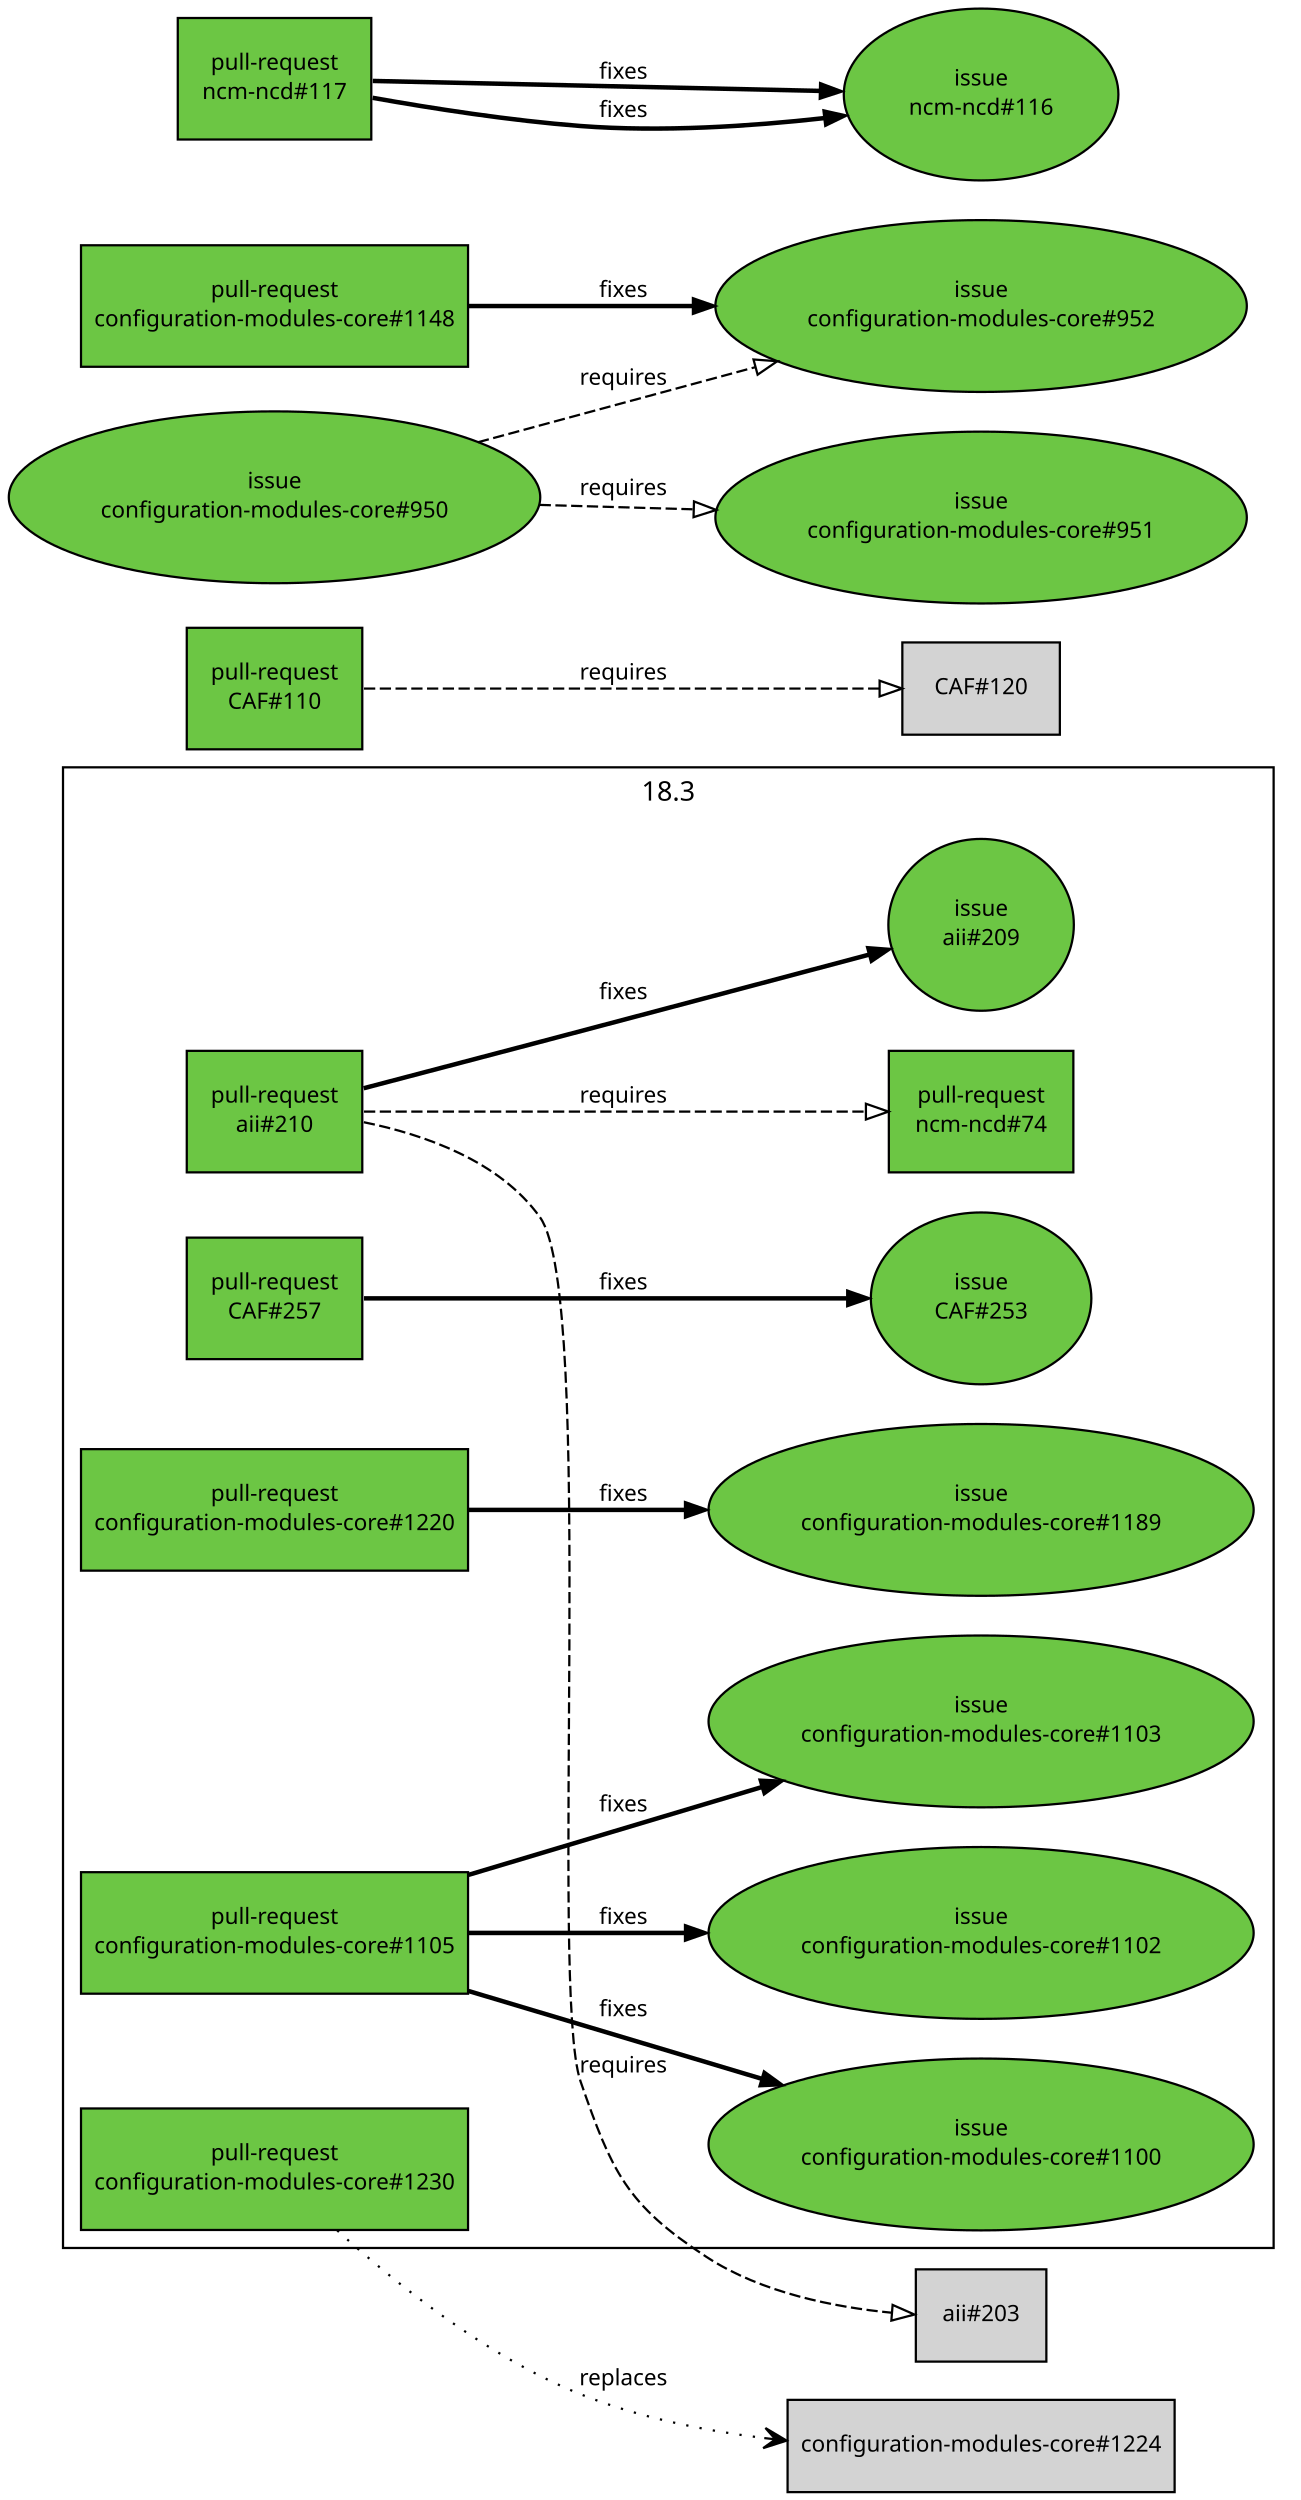
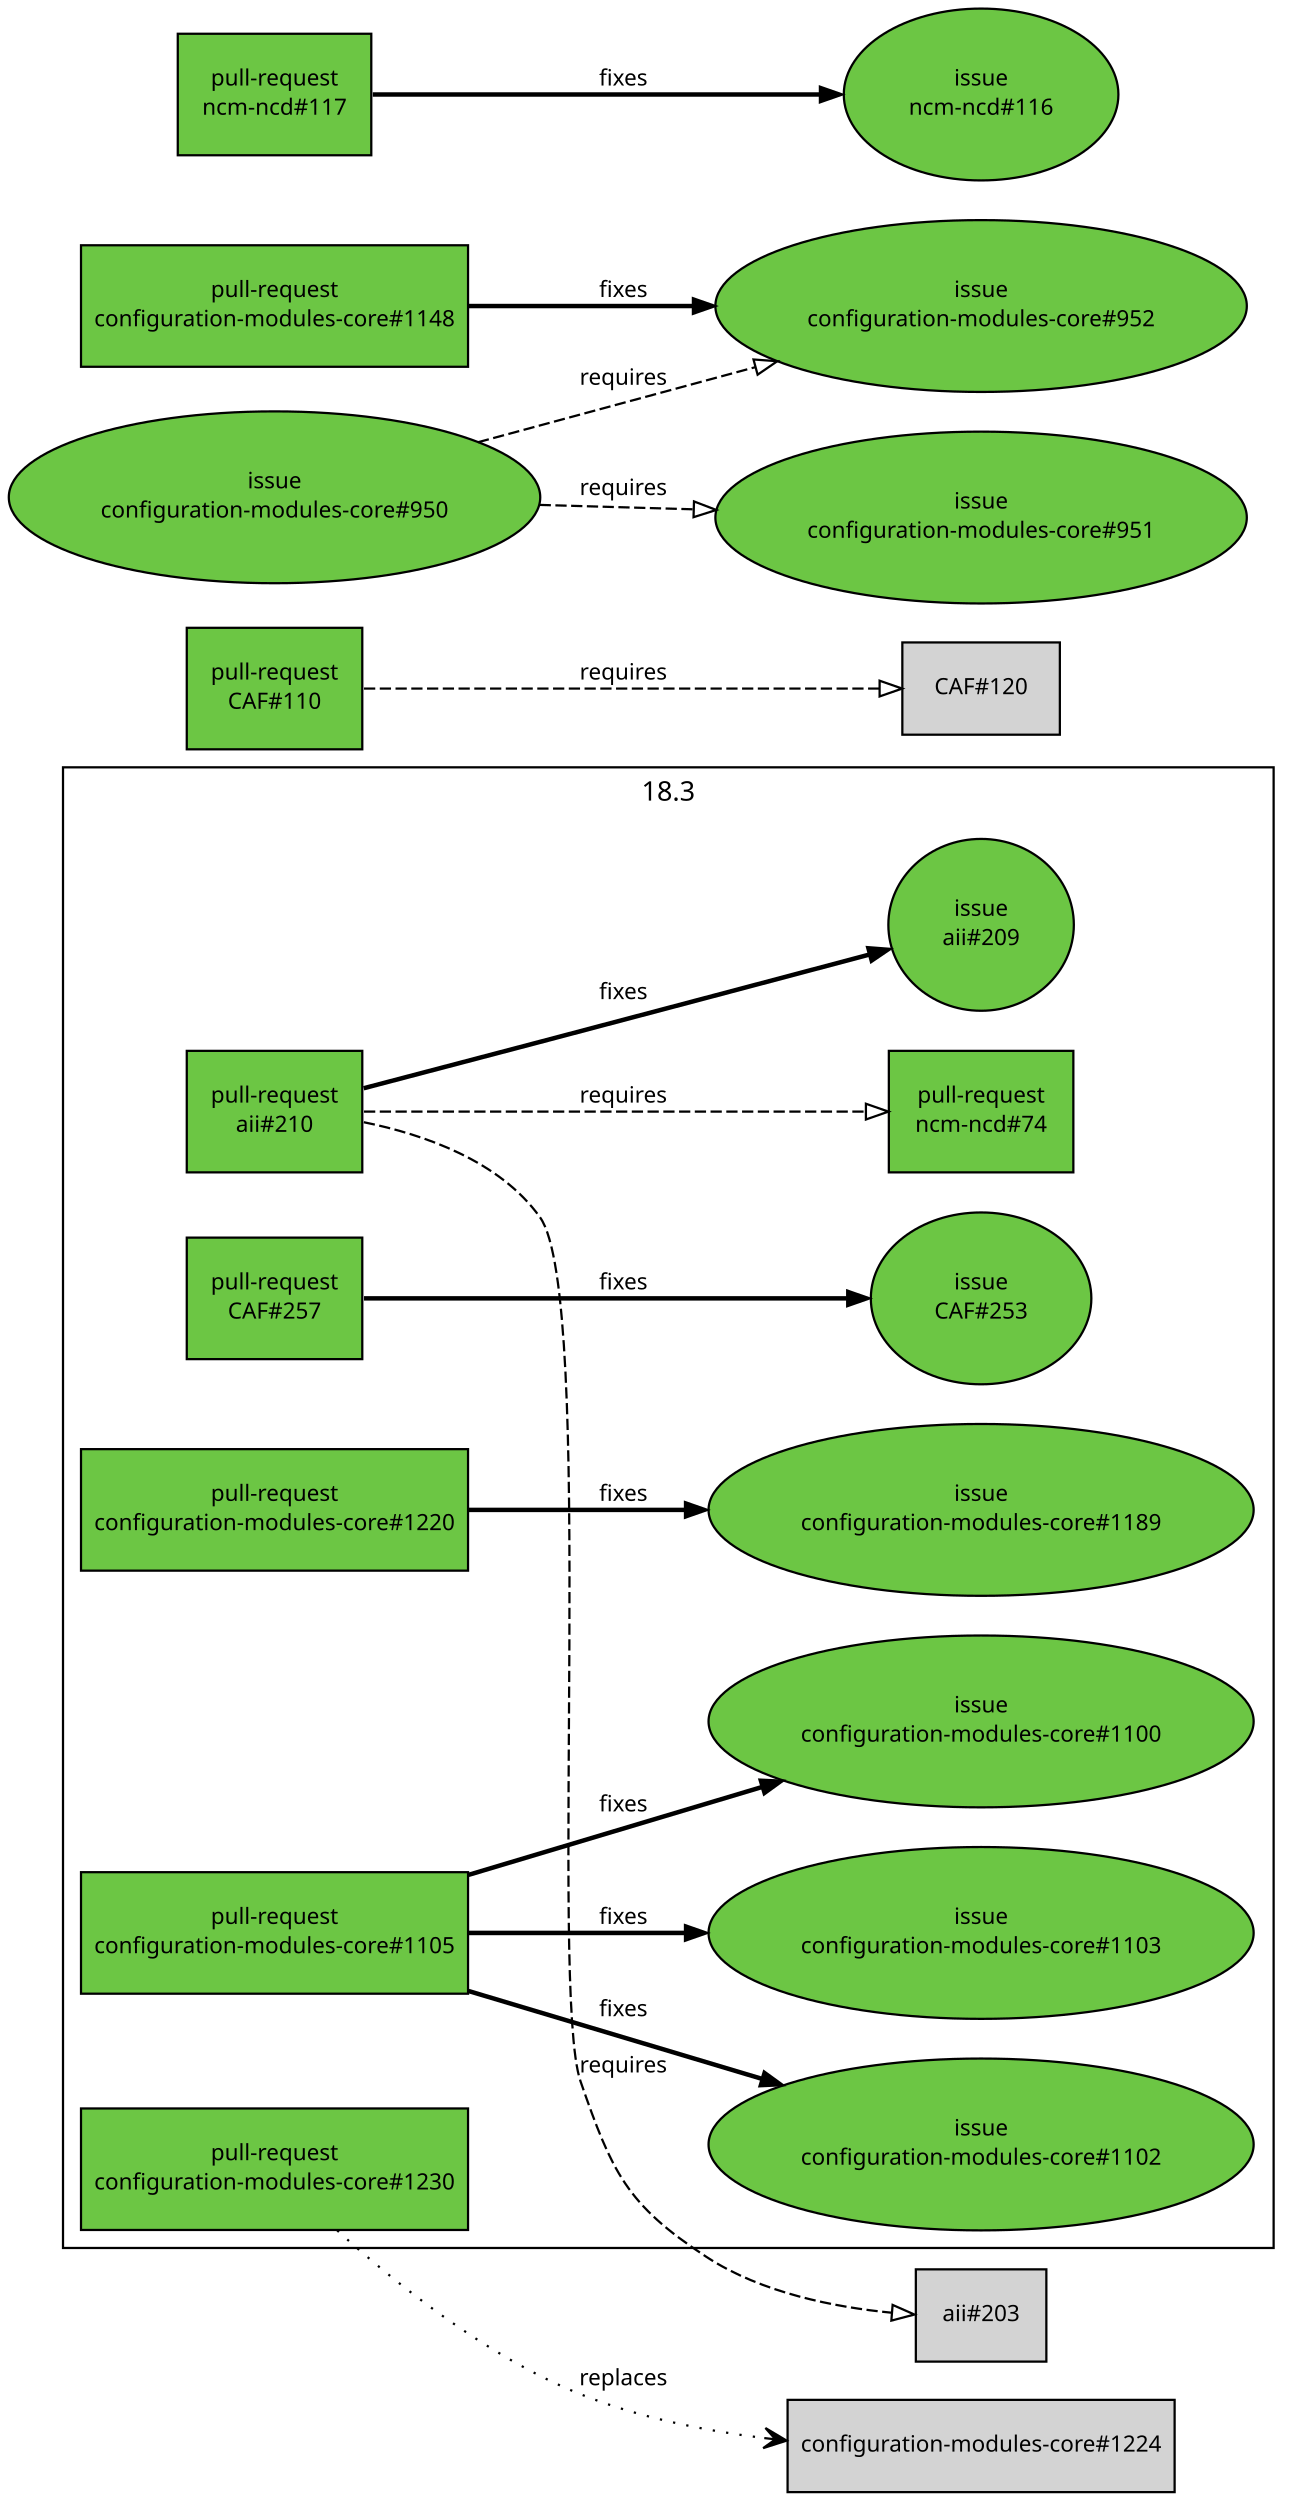
<svg xmlns="http://www.w3.org/2000/svg" xmlns:xlink="http://www.w3.org/1999/xlink" width="578pt" height="1111pt" viewBox="0.00 0.00 578.00 1111.00">
  <g id="graph1" class="graph" transform="scale(1 1) rotate(0) translate(4 1107)">
    <polygon fill="white" stroke="white" points="-4,5 -4,-1107 575,-1107 575,5 -4,5" />
    <g id="graph3" class="cluster">
      <polygon fill="none" stroke="black" points="24,-108 24,-766 562,-766 562,-108 24,-108" />
      <text text-anchor="middle" x="293" y="-751.2" font-family="Sans" font-size="12.00">18.3</text>
    </g>
    <g id="node1" class="node">
      <a xlink:href="https://github.com/quattor/aii/pull/210" xlink:title="Shellfe: support active config for plugins" target="_parent">
        <polygon fill="#6cc644" stroke="black" points="157,-640 79,-640 79,-586 157,-586 157,-640" />
        <text text-anchor="middle" x="118" y="-617" font-family="Sans" font-size="10.00">pull-request</text>
        <text text-anchor="middle" x="118" y="-604" font-family="Sans" font-size="10.00">aii#210</text>
      </a>
    </g>
    <g id="node3" class="node">
      <a xlink:href="https://github.com/quattor/aii/issues/209" xlink:title="support ACTIVE_CONFIG" target="_parent">
        <ellipse fill="#6cc644" stroke="black" cx="432" cy="-696" rx="41.217" ry="38.184" />
        <text text-anchor="middle" x="432" y="-700" font-family="Sans" font-size="10.00">issue</text>
        <text text-anchor="middle" x="432" y="-687" font-family="Sans" font-size="10.00">aii#209</text>
      </a>
    </g>
    <g id="edge2" class="edge">
      <path fill="none" stroke="black" stroke-width="2" d="M157.609,-623.38C180.517,-629.39 209.889,-637.106 236,-644 285.736,-657.131 342.549,-672.213 382.158,-682.741" />
      <polygon fill="black" stroke="black" points="381.278,-686.129 391.842,-685.315 383.077,-679.364 381.278,-686.129" />
      <text text-anchor="middle" x="273" y="-663" font-family="Sans" font-size="10.00">fixes</text>
    </g>
    <g id="node5" class="node">
      <a xlink:href="https://github.com/quattor/ncm-ncd/pull/74" xlink:title="Set the current active config as an attribute to the component" target="_parent">
        <polygon fill="#6cc644" stroke="black" points="473,-640 391,-640 391,-586 473,-586 473,-640" />
        <text text-anchor="middle" x="432" y="-617" font-family="Sans" font-size="10.00">pull-request</text>
        <text text-anchor="middle" x="432" y="-604" font-family="Sans" font-size="10.00">ncm-ncd#74</text>
      </a>
    </g>
    <g id="edge4" class="edge">
      <path fill="none" stroke="black" stroke-dasharray="5,2" d="M157.768,-613C214.435,-613 318.442,-613 380.801,-613" />
      <polygon fill="none" stroke="black" points="380.813,-616.5 390.813,-613 380.813,-609.5 380.813,-616.5" />
      <text text-anchor="middle" x="273" y="-617" font-family="Sans" font-size="10.00">requires</text>
    </g>
    <g id="node7" class="node">
      <polygon fill="lightgrey" stroke="black" points="461,-98.5 403,-98.5 403,-57.5 461,-57.5 461,-98.5" />
      <text text-anchor="middle" x="432" y="-75.5" font-family="Sans" font-size="10.00">aii#203</text>
    </g>
    <g id="edge6" class="edge">
      <path fill="none" stroke="black" stroke-dasharray="5,2" d="M157.689,-608.28C184.47,-602.838 218.08,-591.139 236,-566 260.794,-531.219 239.967,-222.343 254,-182 268.021,-141.693 274.281,-127.353 310,-104 334.454,-88.012 367.016,-81.654 392.349,-79.217" />
      <polygon fill="none" stroke="black" points="392.679,-82.702 402.369,-78.418 392.122,-75.724 392.679,-82.702" />
      <text text-anchor="middle" x="273" y="-186" font-family="Sans" font-size="10.00">requires</text>
    </g>
    <g id="node8" class="node">
      <a xlink:href="https://github.com/quattor/CAF/pull/257" xlink:title="Process: run process as another user" target="_parent">
        <polygon fill="#6cc644" stroke="black" points="157,-557 79,-557 79,-503 157,-503 157,-557" />
        <text text-anchor="middle" x="118" y="-534" font-family="Sans" font-size="10.00">pull-request</text>
        <text text-anchor="middle" x="118" y="-521" font-family="Sans" font-size="10.00">CAF#257</text>
      </a>
    </g>
    <g id="node10" class="node">
      <a xlink:href="https://github.com/quattor/CAF/issues/253" xlink:title="CAF::Process: Include an option to execute the command as an specific user" target="_parent">
        <ellipse fill="#6cc644" stroke="black" cx="432" cy="-530" rx="48.998" ry="38.184" />
        <text text-anchor="middle" x="432" y="-534" font-family="Sans" font-size="10.00">issue</text>
        <text text-anchor="middle" x="432" y="-521" font-family="Sans" font-size="10.00">CAF#253</text>
      </a>
    </g>
    <g id="edge8" class="edge">
      <path fill="none" stroke="black" stroke-width="2" d="M157.768,-530C211.934,-530 309.353,-530 372.308,-530" />
      <polygon fill="black" stroke="black" points="372.488,-533.5 382.488,-530 372.488,-526.5 372.488,-533.5" />
      <text text-anchor="middle" x="273" y="-534" font-family="Sans" font-size="10.00">fixes</text>
    </g>
    <g id="node11" class="node">
      <a xlink:href="https://github.com/quattor/CAF/pull/110" xlink:title="Download: API proposal" target="_parent">
        <polygon fill="#6cc644" stroke="black" points="157,-828 79,-828 79,-774 157,-774 157,-828" />
        <text text-anchor="middle" x="118" y="-805" font-family="Sans" font-size="10.00">pull-request</text>
        <text text-anchor="middle" x="118" y="-792" font-family="Sans" font-size="10.00">CAF#110</text>
      </a>
    </g>
    <g id="node13" class="node">
      <polygon fill="lightgrey" stroke="black" points="467,-821.5 397,-821.5 397,-780.5 467,-780.5 467,-821.5" />
      <text text-anchor="middle" x="432" y="-798.5" font-family="Sans" font-size="10.00">CAF#120</text>
    </g>
    <g id="edge10" class="edge">
      <path fill="none" stroke="black" stroke-dasharray="5,2" d="M157.768,-801C216.269,-801 325.221,-801 386.719,-801" />
      <polygon fill="none" stroke="black" points="386.897,-804.5 396.897,-801 386.897,-797.5 386.897,-804.5" />
      <text text-anchor="middle" x="273" y="-805" font-family="Sans" font-size="10.00">requires</text>
    </g>
    <g id="node14" class="node">
      <a xlink:href="https://github.com/quattor/configuration-modules-core/pull/1230" xlink:title="ncm-ceph: support for luminous, bluestore, ceph-volume and per host osd deployment" target="_parent">
        <polygon fill="#6cc644" stroke="black" points="204,-170 32,-170 32,-116 204,-116 204,-170" />
        <text text-anchor="middle" x="118" y="-147" font-family="Sans" font-size="10.00">pull-request</text>
        <text text-anchor="middle" x="118" y="-134" font-family="Sans" font-size="10.00">configuration-modules-core#1230</text>
      </a>
    </g>
    <g id="node16" class="node">
      <polygon fill="lightgrey" stroke="black" points="518,-40.5 346,-40.5 346,0.5 518,0.5 518,-40.5" />
      <text text-anchor="middle" x="432" y="-17.5" font-family="Sans" font-size="10.00">configuration-modules-core#1224</text>
    </g>
    <g id="edge12" class="edge">
      <path fill="none" stroke="black" stroke-dasharray="1,5" d="M145.867,-115.794C171.666,-92.357 212.244,-59.739 254,-43 279.389,-32.822 308.297,-26.92 335.324,-23.558" />
      <polygon fill="black" stroke="black" points="345.579,-22.39 336.153,-27.992 340.611,-22.956 335.644,-23.521 335.644,-23.521 335.644,-23.521 340.611,-22.956 335.134,-19.05 345.579,-22.39 345.579,-22.39" />
      <text text-anchor="middle" x="273" y="-47" font-family="Sans" font-size="10.00">replaces</text>
    </g>
    <g id="node17" class="node">
      <a xlink:href="https://github.com/quattor/configuration-modules-core/pull/1220" xlink:title="ncm-cups: Stop daemon if server not enabled" target="_parent">
        <polygon fill="#6cc644" stroke="black" points="204,-463 32,-463 32,-409 204,-409 204,-463" />
        <text text-anchor="middle" x="118" y="-440" font-family="Sans" font-size="10.00">pull-request</text>
        <text text-anchor="middle" x="118" y="-427" font-family="Sans" font-size="10.00">configuration-modules-core#1220</text>
      </a>
    </g>
    <g id="node19" class="node">
      <a xlink:href="https://github.com/quattor/configuration-modules-core/issues/1189" xlink:title="ncm-cups: Nodetype of client should stop running cups daemon" target="_parent">
        <ellipse fill="#6cc644" stroke="black" cx="432" cy="-436" rx="121.122" ry="38.184" />
        <text text-anchor="middle" x="432" y="-440" font-family="Sans" font-size="10.00">issue</text>
        <text text-anchor="middle" x="432" y="-427" font-family="Sans" font-size="10.00">configuration-modules-core#1189</text>
      </a>
    </g>
    <g id="edge14" class="edge">
      <path fill="none" stroke="black" stroke-width="2" d="M204.217,-436C233.916,-436 267.888,-436 300.372,-436" />
      <polygon fill="black" stroke="black" points="300.399,-439.5 310.399,-436 300.399,-432.5 300.399,-439.5" />
      <text text-anchor="middle" x="273" y="-440" font-family="Sans" font-size="10.00">fixes</text>
    </g>
    <g id="node20" class="node">
      <a xlink:href="https://github.com/quattor/configuration-modules-core/pull/1105" xlink:title="ncm-authconfig: fix krb5_realm, user_object_class and newline between ldap_krb5_canonicalize and ldap_krb5_realm" target="_parent">
        <polygon fill="#6cc644" stroke="black" points="204,-275 32,-275 32,-221 204,-221 204,-275" />
        <text text-anchor="middle" x="118" y="-252" font-family="Sans" font-size="10.00">pull-request</text>
        <text text-anchor="middle" x="118" y="-239" font-family="Sans" font-size="10.00">configuration-modules-core#1105</text>
      </a>
    </g>
    <g id="node22" class="node">
      <a xlink:href="https://github.com/quattor/configuration-modules-core/issues/1100" xlink:title="ncm-authconfig : no newline after krb5_canonicalize option" target="_parent">
+         <ellipse fill="#6cc644" stroke="black" cx="432" cy="-342" rx="121.122" ry="38.184" />
+         <text text-anchor="middle" x="432" y="-346" font-family="Sans" font-size="10.00">issue</text>
+         <text text-anchor="middle" x="432" y="-333" font-family="Sans" font-size="10.00">configuration-modules-core#1100</text>
+       </a>
+     </g>
+     <g id="edge16" class="edge">
+       <path fill="none" stroke="black" stroke-width="2" d="M204.217,-273.81C244.557,-285.887 292.783,-300.324 334.453,-312.798" />
+       <polygon fill="black" stroke="black" points="333.48,-316.16 344.064,-315.675 335.488,-309.454 333.48,-316.16" />
+       <text text-anchor="middle" x="273" y="-302" font-family="Sans" font-size="10.00">fixes</text>
+     </g>
+     <g id="node24" class="node">
+       <a xlink:href="https://github.com/quattor/configuration-modules-core/issues/1102" xlink:title="ncm-authconfig: There is no " target="_parent">
        <ellipse fill="#6cc644" stroke="black" cx="432" cy="-154" rx="121.122" ry="38.184" />
        <text text-anchor="middle" x="432" y="-158" font-family="Sans" font-size="10.00">issue</text>
-         <text text-anchor="middle" x="432" y="-145" font-family="Sans" font-size="10.00">configuration-modules-core#1100</text>
-       </a>
-     </g>
-     <g id="edge16" class="edge">
+         <text text-anchor="middle" x="432" y="-145" font-family="Sans" font-size="10.00">configuration-modules-core#1102</text>
+       </a>
+     </g>
+     <g id="edge18" class="edge">
      <path fill="none" stroke="black" stroke-width="2" d="M204.217,-222.19C244.557,-210.113 292.783,-195.676 334.453,-183.202" />
      <polygon fill="black" stroke="black" points="335.488,-186.546 344.064,-180.325 333.48,-179.84 335.488,-186.546" />
      <text text-anchor="middle" x="273" y="-211" font-family="Sans" font-size="10.00">fixes</text>
    </g>
-     <g id="node24" class="node">
-       <a xlink:href="https://github.com/quattor/configuration-modules-core/issues/1102" xlink:title="ncm-authconfig: There is no " target="_parent">
+     <g id="node26" class="node">
+       <a xlink:href="https://github.com/quattor/configuration-modules-core/issues/1103" xlink:title="ncm-authconfig: krb5_realm = ARRAY(0x39a5830)" target="_parent">
        <ellipse fill="#6cc644" stroke="black" cx="432" cy="-248" rx="121.122" ry="38.184" />
        <text text-anchor="middle" x="432" y="-252" font-family="Sans" font-size="10.00">issue</text>
-         <text text-anchor="middle" x="432" y="-239" font-family="Sans" font-size="10.00">configuration-modules-core#1102</text>
-       </a>
-     </g>
-     <g id="edge18" class="edge">
+         <text text-anchor="middle" x="432" y="-239" font-family="Sans" font-size="10.00">configuration-modules-core#1103</text>
+       </a>
+     </g>
+     <g id="edge20" class="edge">
      <path fill="none" stroke="black" stroke-width="2" d="M204.217,-248C233.916,-248 267.888,-248 300.372,-248" />
      <polygon fill="black" stroke="black" points="300.399,-251.5 310.399,-248 300.399,-244.5 300.399,-251.5" />
      <text text-anchor="middle" x="273" y="-252" font-family="Sans" font-size="10.00">fixes</text>
-     </g>
-     <g id="node26" class="node">
-       <a xlink:href="https://github.com/quattor/configuration-modules-core/issues/1103" xlink:title="ncm-authconfig: krb5_realm = ARRAY(0x39a5830)" target="_parent">
-         <ellipse fill="#6cc644" stroke="black" cx="432" cy="-342" rx="121.122" ry="38.184" />
-         <text text-anchor="middle" x="432" y="-346" font-family="Sans" font-size="10.00">issue</text>
-         <text text-anchor="middle" x="432" y="-333" font-family="Sans" font-size="10.00">configuration-modules-core#1103</text>
-       </a>
-     </g>
-     <g id="edge20" class="edge">
-       <path fill="none" stroke="black" stroke-width="2" d="M204.217,-273.81C244.557,-285.887 292.783,-300.324 334.453,-312.798" />
-       <polygon fill="black" stroke="black" points="333.48,-316.16 344.064,-315.675 335.488,-309.454 333.48,-316.16" />
-       <text text-anchor="middle" x="273" y="-302" font-family="Sans" font-size="10.00">fixes</text>
    </g>
    <g id="node27" class="node">
      <a xlink:href="https://github.com/quattor/configuration-modules-core/pull/1148" xlink:title="ncm-spma: Remove support from groups from spma yumng backend" target="_parent">
        <polygon fill="#6cc644" stroke="black" points="204,-998 32,-998 32,-944 204,-944 204,-998" />
        <text text-anchor="middle" x="118" y="-975" font-family="Sans" font-size="10.00">pull-request</text>
        <text text-anchor="middle" x="118" y="-962" font-family="Sans" font-size="10.00">configuration-modules-core#1148</text>
      </a>
    </g>
    <g id="node29" class="node">
      <a xlink:href="https://github.com/quattor/configuration-modules-core/issues/952" xlink:title="ncm-spma (yumng): Remove support for package groups" target="_parent">
        <ellipse fill="#6cc644" stroke="black" cx="432" cy="-971" rx="118.087" ry="38.184" />
        <text text-anchor="middle" x="432" y="-975" font-family="Sans" font-size="10.00">issue</text>
        <text text-anchor="middle" x="432" y="-962" font-family="Sans" font-size="10.00">configuration-modules-core#952</text>
      </a>
    </g>
    <g id="edge22" class="edge">
      <path fill="none" stroke="black" stroke-width="2" d="M204.217,-971C234.903,-971 270.151,-971 303.606,-971" />
      <polygon fill="black" stroke="black" points="303.924,-974.5 313.924,-971 303.924,-967.5 303.924,-974.5" />
      <text text-anchor="middle" x="273" y="-975" font-family="Sans" font-size="10.00">fixes</text>
    </g>
    <g id="node30" class="node">
      <a xlink:href="https://github.com/quattor/configuration-modules-core/issues/950" xlink:title="ncm-spma: Remove support for package groups from yum backends" target="_parent">
        <ellipse fill="#6cc644" stroke="black" cx="118" cy="-886" rx="118.087" ry="38.184" />
        <text text-anchor="middle" x="118" y="-890" font-family="Sans" font-size="10.00">issue</text>
        <text text-anchor="middle" x="118" y="-877" font-family="Sans" font-size="10.00">configuration-modules-core#950</text>
      </a>
    </g>
    <g id="edge26" class="edge">
      <path fill="none" stroke="black" stroke-dasharray="5,2" d="M208.401,-910.471C246.98,-920.915 292.147,-933.142 331.747,-943.861" />
      <polygon fill="none" stroke="black" points="330.855,-947.246 341.422,-946.481 332.684,-940.489 330.855,-947.246" />
      <text text-anchor="middle" x="273" y="-936" font-family="Sans" font-size="10.00">requires</text>
    </g>
    <g id="node32" class="node">
      <a xlink:href="https://github.com/quattor/configuration-modules-core/issues/951" xlink:title="ncm-spma (yum): Remove support for package groups" target="_parent">
        <ellipse fill="#6cc644" stroke="black" cx="432" cy="-877" rx="118.087" ry="38.184" />
        <text text-anchor="middle" x="432" y="-881" font-family="Sans" font-size="10.00">issue</text>
        <text text-anchor="middle" x="432" y="-868" font-family="Sans" font-size="10.00">configuration-modules-core#951</text>
      </a>
    </g>
    <g id="edge24" class="edge">
      <path fill="none" stroke="black" stroke-dasharray="5,2" d="M235.815,-882.623C258.074,-881.985 281.456,-881.315 304.01,-880.668" />
      <polygon fill="none" stroke="black" points="304.412,-884.159 314.308,-880.373 304.212,-877.161 304.412,-884.159" />
      <text text-anchor="middle" x="273" y="-887" font-family="Sans" font-size="10.00">requires</text>
    </g>
    <g id="node34" class="node">
      <a xlink:href="https://github.com/quattor/ncm-ncd/pull/117" xlink:title="Allow component modules to be loaded from any path" target="_parent">
-         <polygon fill="#6cc644" stroke="black" points="161,-1099 75,-1099 75,-1045 161,-1045 161,-1099" />
-         <text text-anchor="middle" x="118" y="-1076" font-family="Sans" font-size="10.00">pull-request</text>
-         <text text-anchor="middle" x="118" y="-1063" font-family="Sans" font-size="10.00">ncm-ncd#117</text>
+         <polygon fill="#6cc644" stroke="black" points="161,-1092 75,-1092 75,-1038 161,-1038 161,-1092" />
+         <text text-anchor="middle" x="118" y="-1069" font-family="Sans" font-size="10.00">pull-request</text>
+         <text text-anchor="middle" x="118" y="-1056" font-family="Sans" font-size="10.00">ncm-ncd#117</text>
      </a>
    </g>
    <g id="node36" class="node">
      <a xlink:href="https://github.com/quattor/ncm-ncd/issues/116" xlink:title="hasFile() prevents component modules from being relocated" target="_parent">
        <ellipse fill="#6cc644" stroke="black" cx="432" cy="-1065" rx="61.018" ry="38.184" />
        <text text-anchor="middle" x="432" y="-1069" font-family="Sans" font-size="10.00">issue</text>
        <text text-anchor="middle" x="432" y="-1056" font-family="Sans" font-size="10.00">ncm-ncd#116</text>
      </a>
    </g>
    <g id="edge28" class="edge">
-       <path fill="none" stroke="black" stroke-width="2" d="M161.66,-1071.03C212.954,-1069.88 298.809,-1067.97 360.001,-1066.61" />
-       <polygon fill="black" stroke="black" points="360.442,-1070.1 370.362,-1066.37 360.286,-1063.1 360.442,-1070.1" />
-       <text text-anchor="middle" x="273" y="-1072" font-family="Sans" font-size="10.00">fixes</text>
-     </g>
-     <g id="edge30" class="edge">
-       <path fill="none" stroke="black" stroke-width="2" d="M161.595,-1063.53C188.18,-1058.8 222.914,-1053.39 254,-1051 289.712,-1048.26 329.449,-1050.84 362.302,-1054.51" />
-       <polygon fill="black" stroke="black" points="361.926,-1057.99 372.265,-1055.67 362.74,-1051.03 361.926,-1057.99" />
-       <text text-anchor="middle" x="273" y="-1055" font-family="Sans" font-size="10.00">fixes</text>
+       <path fill="none" stroke="black" stroke-width="2" d="M161.66,-1065C212.954,-1065 298.809,-1065 360.001,-1065" />
+       <polygon fill="black" stroke="black" points="360.362,-1068.5 370.362,-1065 360.362,-1061.5 360.362,-1068.5" />
+       <text text-anchor="middle" x="273" y="-1069" font-family="Sans" font-size="10.00">fixes</text>
    </g>
  </g>
</svg>
